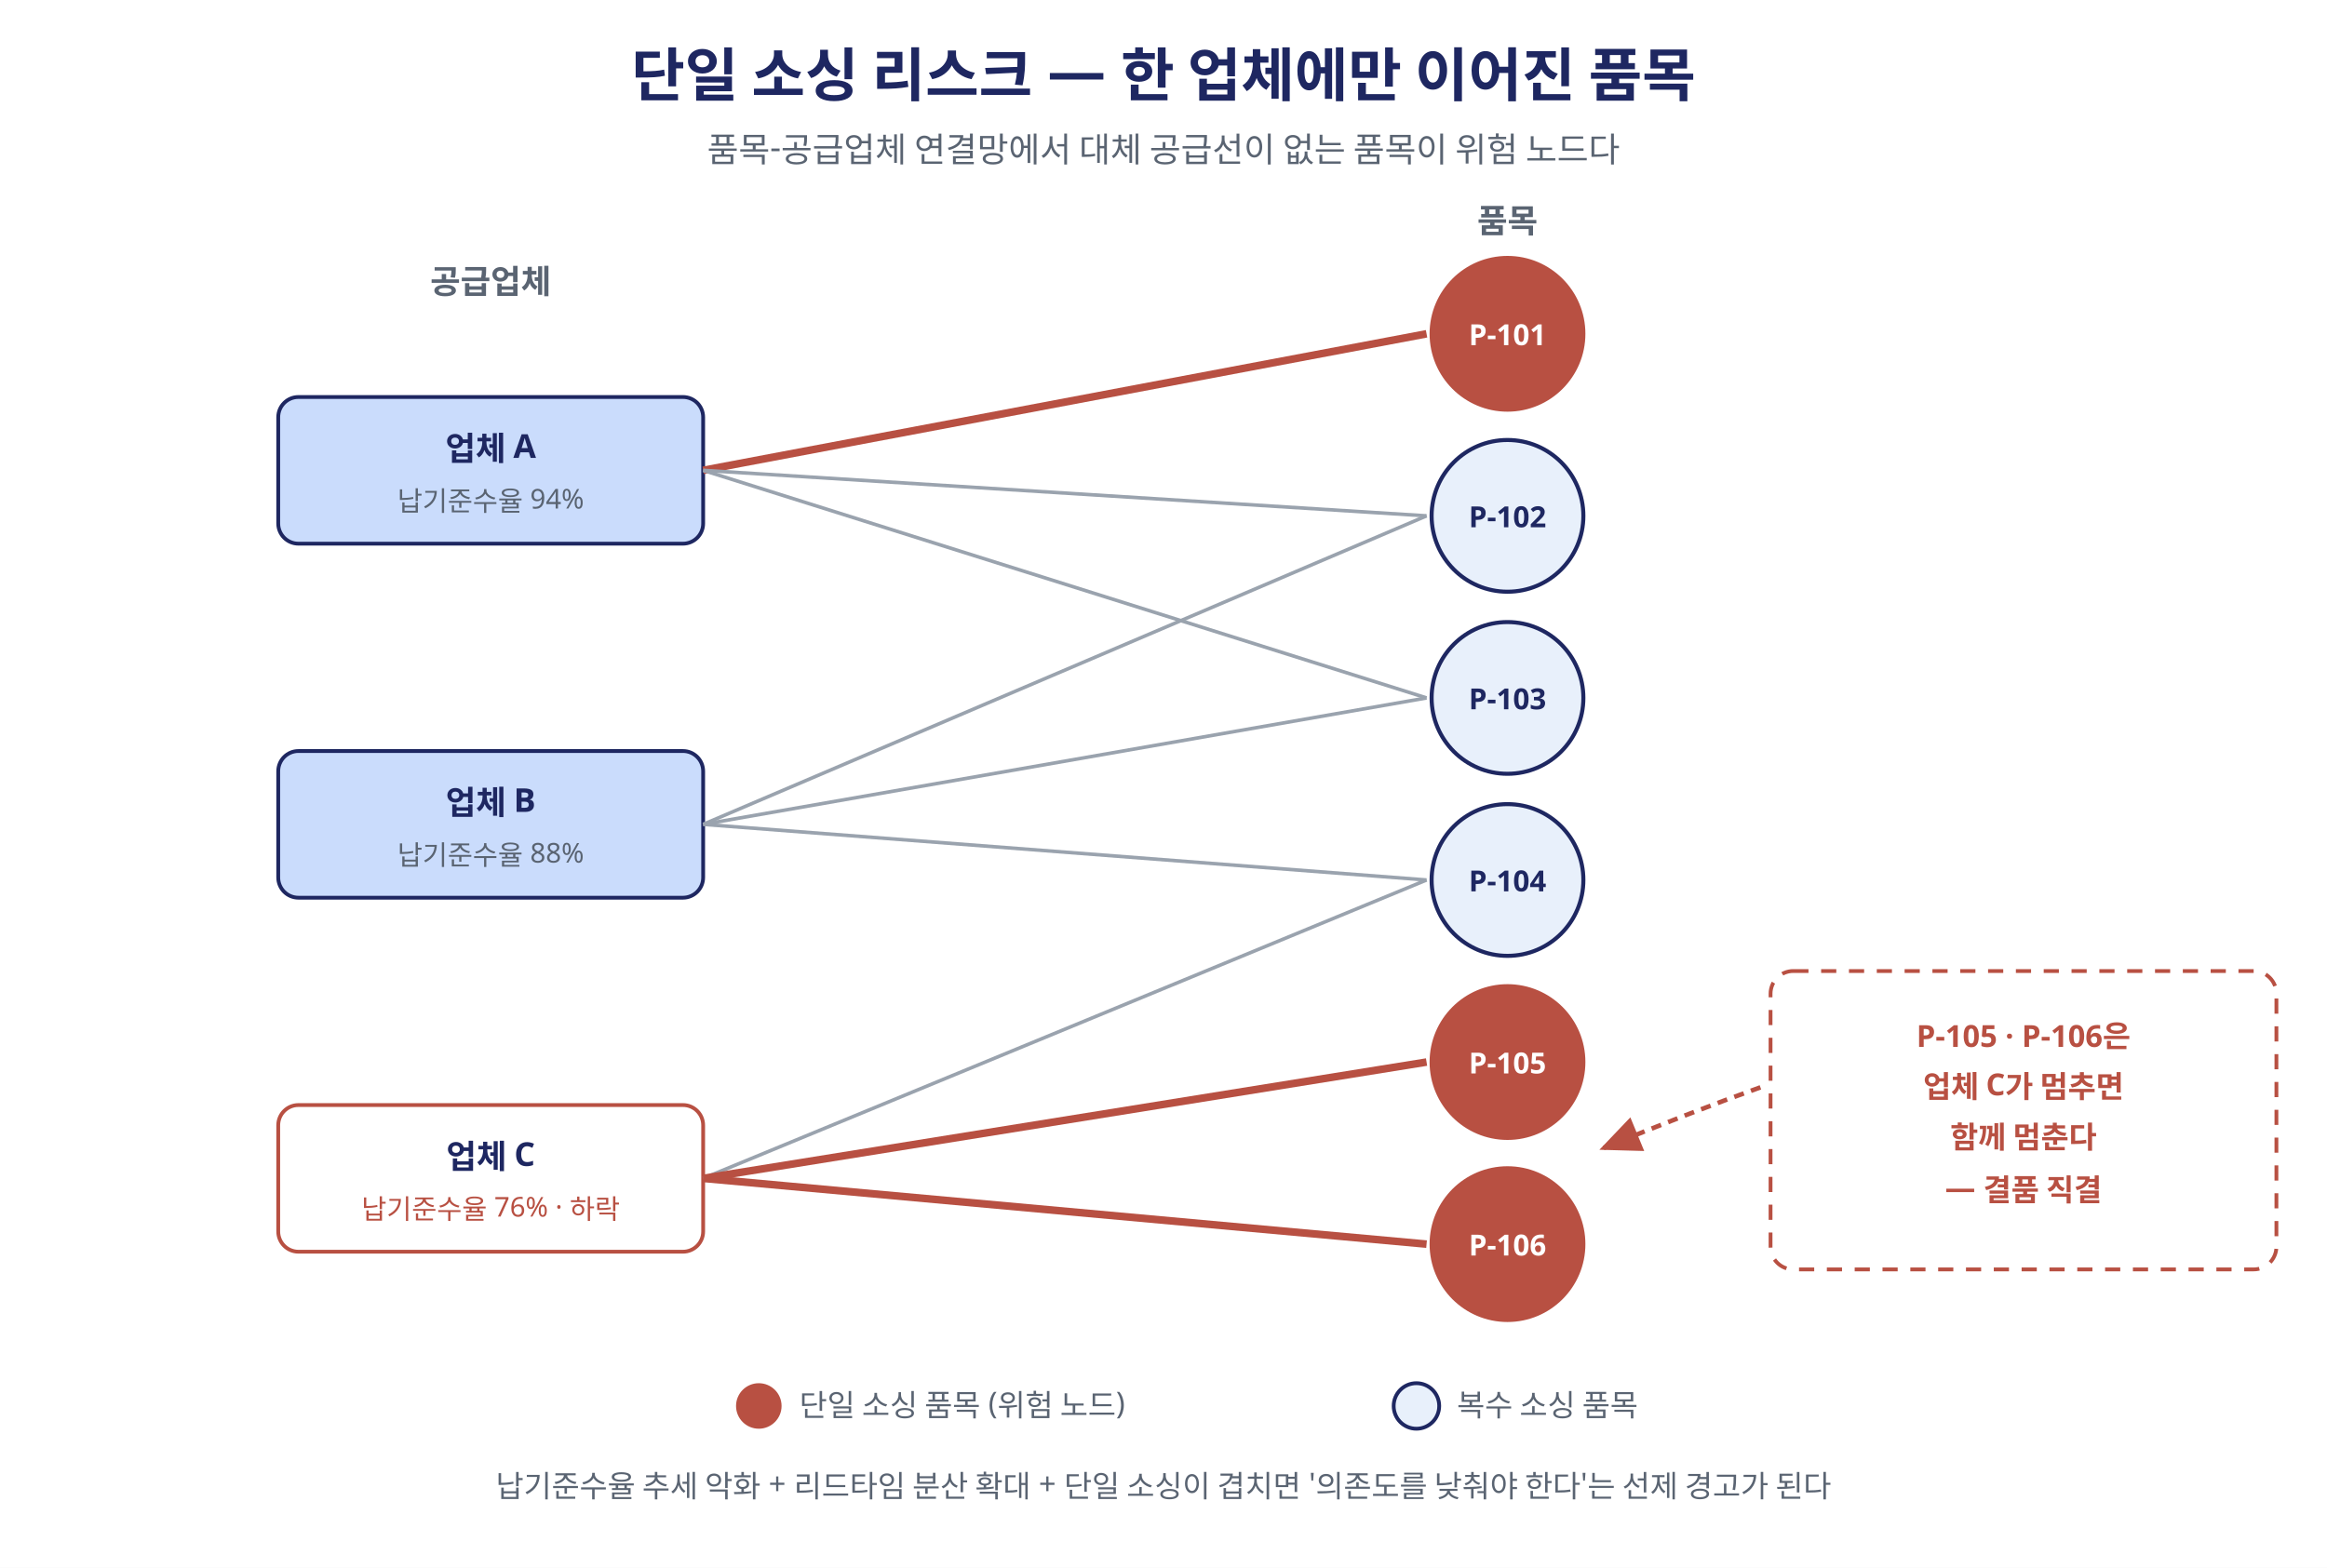
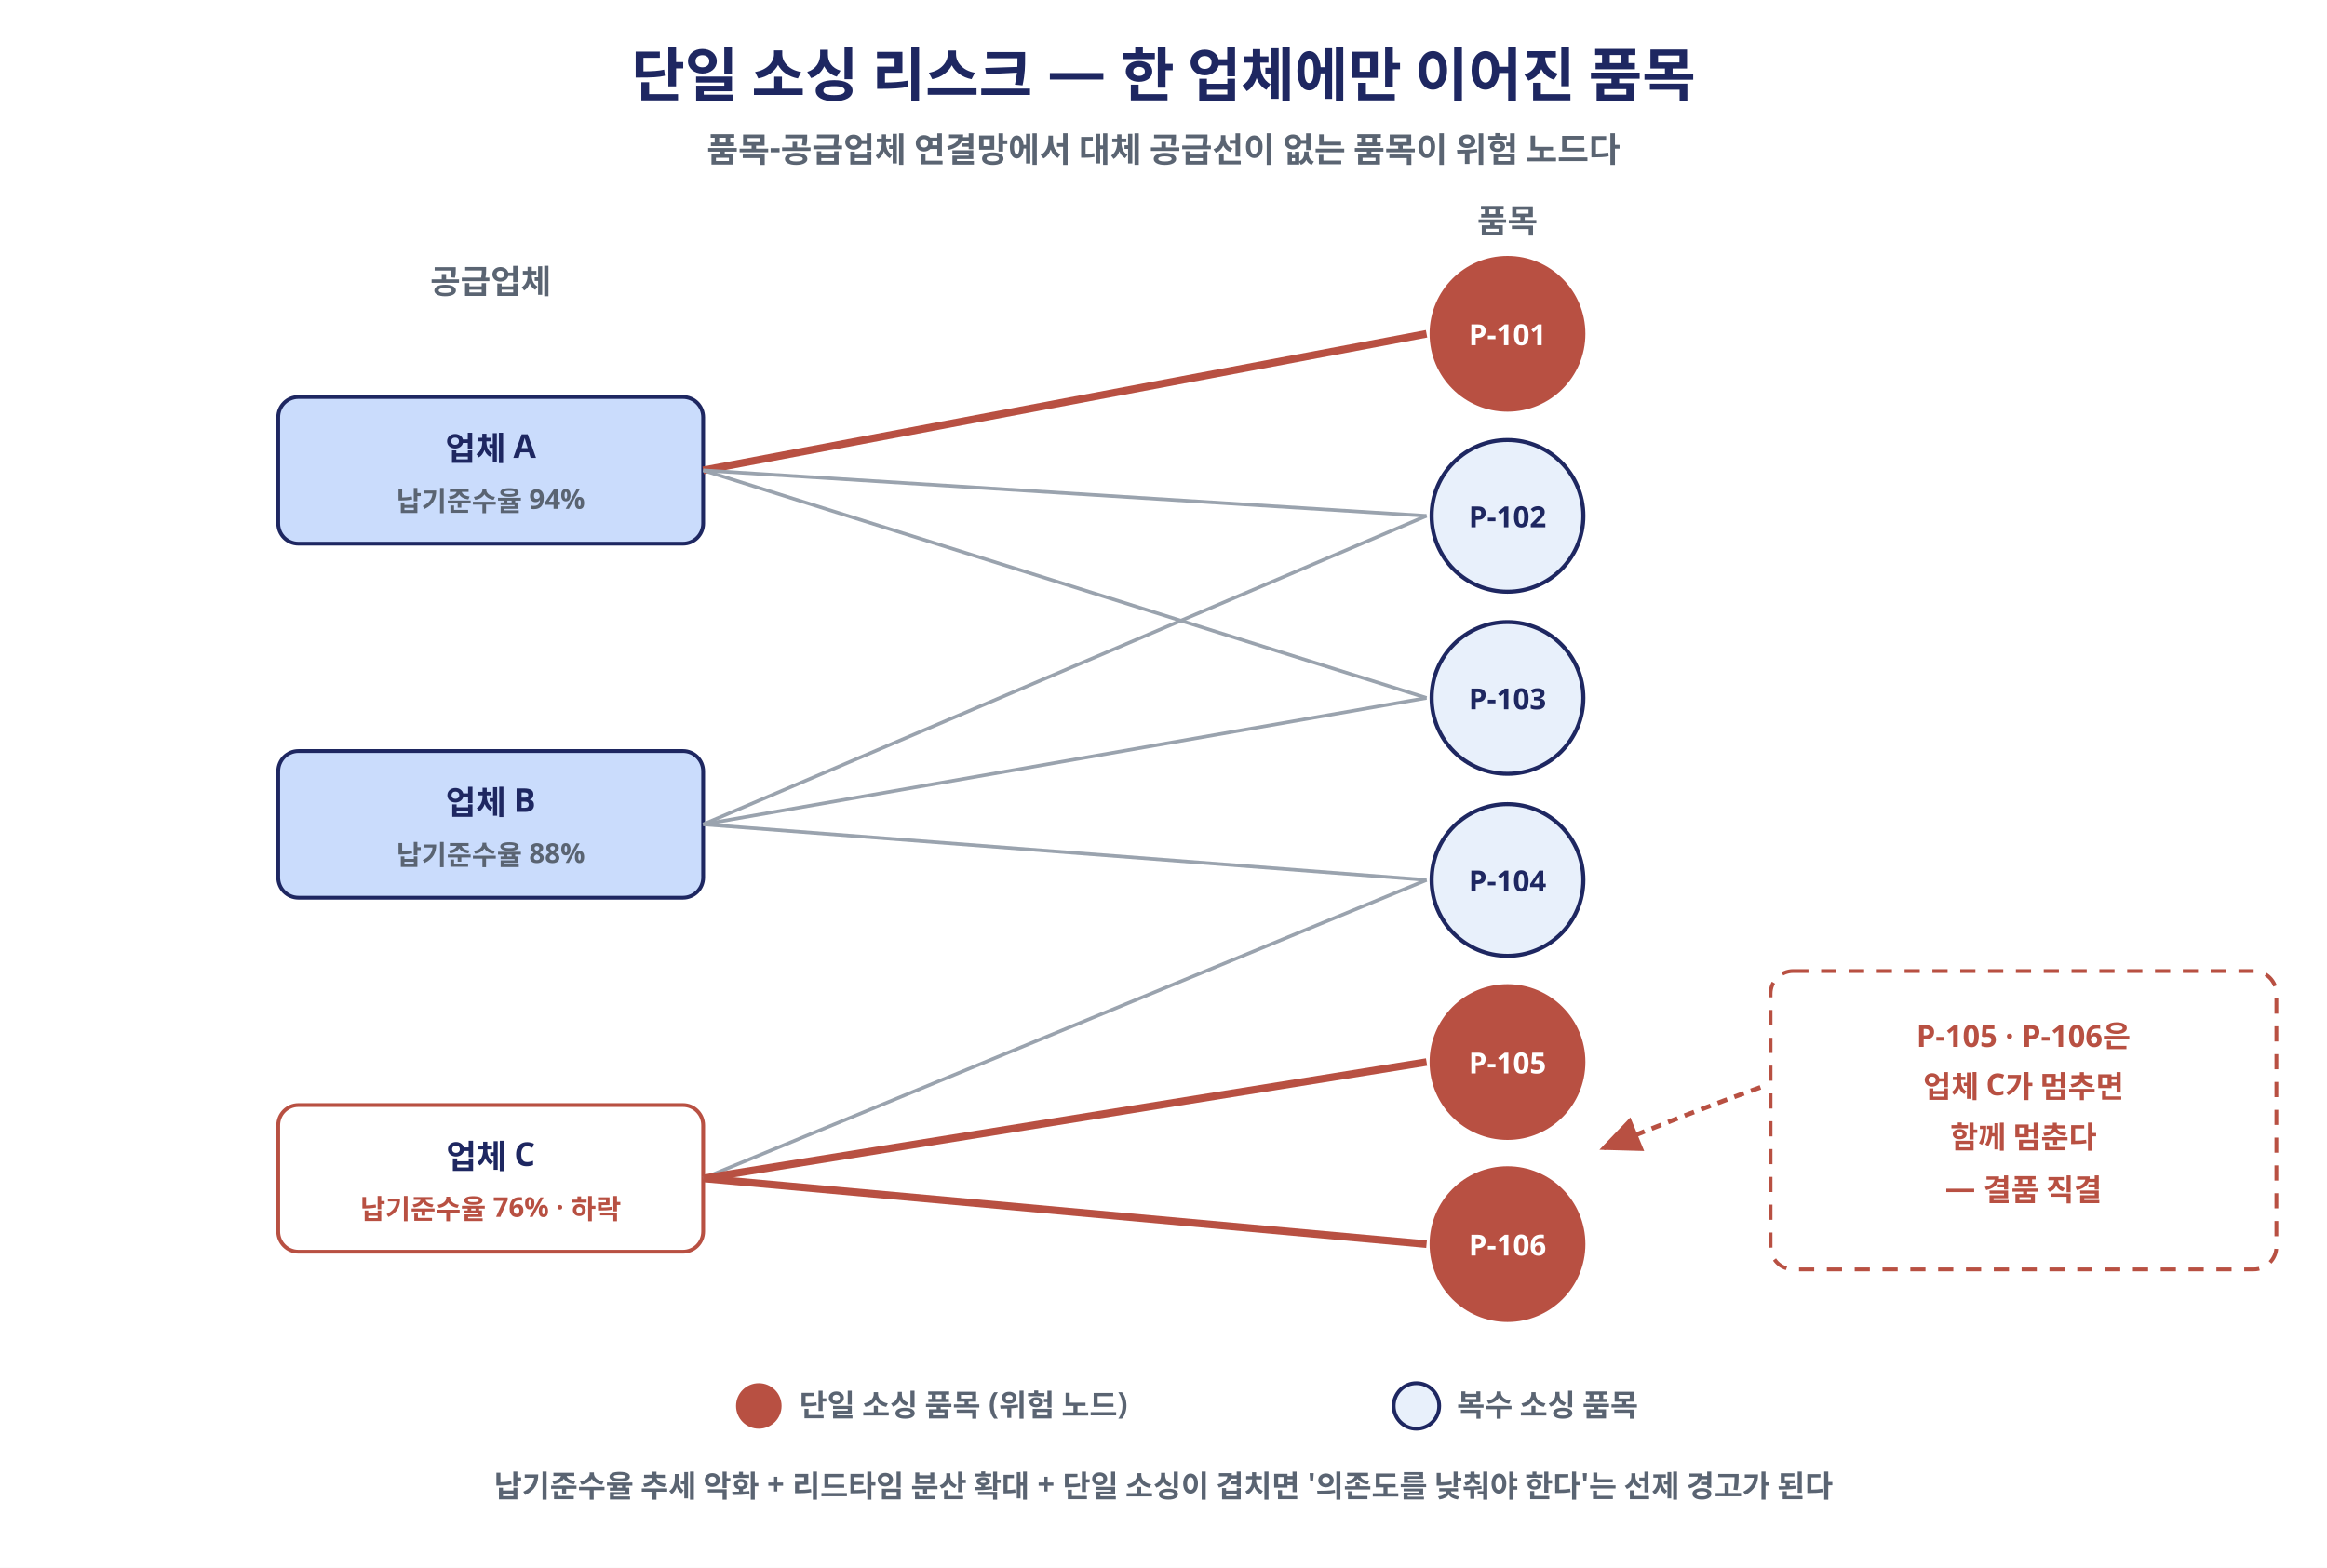
<svg xmlns="http://www.w3.org/2000/svg" width="920" height="620" viewBox="0 0 920 620">
  <rect width="920" height="620" fill="#FFFFFF" />
  <defs>
    <marker id="ah" markerWidth="10" markerHeight="8" refX="8" refY="4" orient="auto">
      <path d="M0,0 L9,4 L0,8 z" fill="#1E2761" />
    </marker>
    <marker id="ahT" markerWidth="10" markerHeight="8" refX="8" refY="4" orient="auto">
      <path d="M0,0 L9,4 L0,8 z" fill="#028090" />
    </marker>
    <marker id="ahA" markerWidth="10" markerHeight="8" refX="8" refY="4" orient="auto">
      <path d="M0,0 L9,4 L0,8 z" fill="#B85042" />
    </marker>
    <marker id="ahG" markerWidth="10" markerHeight="8" refX="8" refY="4" orient="auto">
      <path d="M0,0 L9,4 L0,8 z" fill="#5A6472" />
    </marker>
  </defs>
  <text x="460.0" y="38" font-family="NanumGothic" font-size="23" font-weight="bold" fill="#1E2761" text-anchor="middle">단일 소싱 리스크 — 한 업체에만 이어진 품목</text>
-   <text x="460.0" y="64" font-family="NanumGothic" font-size="13.5" font-weight="normal" fill="#5A6472" text-anchor="middle">품목-공급업체 연결망에서 대체 공급선이 없는 품목이 위험 노드다</text>
+   <text x="460.0" y="64" font-family="NanumGothic" font-size="13.5" font-weight="bold" fill="#5A6472" text-anchor="middle">품목-공급업체 연결망에서 대체 공급선이 없는 품목이 위험 노드다</text>
  <text x="194.0" y="116" font-family="NanumGothic" font-size="13" font-weight="bold" fill="#5A6472" text-anchor="middle">공급업체</text>
  <rect x="110" y="157.0" width="168" height="58" rx="8" fill="#CADCFC" stroke="#1E2761" stroke-width="1.5" />
  <text x="194.0" y="182" font-family="NanumGothic" font-size="13" font-weight="bold" fill="#1E2761" text-anchor="middle">업체 A</text>
-   <text x="194.0" y="202" font-family="NanumGothic" font-size="10.8" font-weight="normal" fill="#5A6472" text-anchor="middle">납기준수율 94%</text>
+   <text x="194.0" y="202" font-family="NanumGothic" font-size="10.8" font-weight="bold" fill="#5A6472" text-anchor="middle">납기준수율 94%</text>
  <rect x="110" y="297.0" width="168" height="58" rx="8" fill="#CADCFC" stroke="#1E2761" stroke-width="1.5" />
  <text x="194.0" y="322" font-family="NanumGothic" font-size="13" font-weight="bold" fill="#1E2761" text-anchor="middle">업체 B</text>
-   <text x="194.0" y="342" font-family="NanumGothic" font-size="10.8" font-weight="normal" fill="#5A6472" text-anchor="middle">납기준수율 88%</text>
+   <text x="194.0" y="342" font-family="NanumGothic" font-size="10.8" font-weight="bold" fill="#5A6472" text-anchor="middle">납기준수율 88%</text>
  <rect x="110" y="437.0" width="168" height="58" rx="8" fill="#FFFFFF" stroke="#B85042" stroke-width="1.5" />
  <text x="194.0" y="462" font-family="NanumGothic" font-size="13" font-weight="bold" fill="#1E2761" text-anchor="middle">업체 C</text>
-   <text x="194.0" y="482" font-family="NanumGothic" font-size="10.8" font-weight="normal" fill="#B85042" text-anchor="middle">납기준수율 76% · 하락</text>
+   <text x="194.0" y="482" font-family="NanumGothic" font-size="10.8" font-weight="bold" fill="#B85042" text-anchor="middle">납기준수율 76% · 하락</text>
  <text x="596" y="92" font-family="NanumGothic" font-size="13" font-weight="bold" fill="#5A6472" text-anchor="middle">품목</text>
  <line x1="278" y1="186" x2="564" y2="132" stroke="#B85042" stroke-width="3" />
  <line x1="278" y1="186" x2="564" y2="204" stroke="#9AA3AE" stroke-width="1.4" />
  <line x1="278" y1="186" x2="564" y2="276" stroke="#9AA3AE" stroke-width="1.4" />
  <line x1="278" y1="326" x2="564" y2="204" stroke="#9AA3AE" stroke-width="1.4" />
  <line x1="278" y1="326" x2="564" y2="276" stroke="#9AA3AE" stroke-width="1.4" />
  <line x1="278" y1="326" x2="564" y2="348" stroke="#9AA3AE" stroke-width="1.4" />
  <line x1="278" y1="466" x2="564" y2="348" stroke="#9AA3AE" stroke-width="1.4" />
  <line x1="278" y1="466" x2="564" y2="420" stroke="#B85042" stroke-width="3" />
  <line x1="278" y1="466" x2="564" y2="492" stroke="#B85042" stroke-width="3" />
  <circle cx="596" cy="132" r="30" fill="#B85042" stroke="#B85042" stroke-width="1.6" />
  <text x="596" y="136.5" font-family="NanumGothic" font-size="11.5" font-weight="bold" fill="#FFFFFF" text-anchor="middle">P-101</text>
  <circle cx="596" cy="204" r="30" fill="#E8F0FB" stroke="#1E2761" stroke-width="1.6" />
  <text x="596" y="208.5" font-family="NanumGothic" font-size="11.5" font-weight="bold" fill="#1E2761" text-anchor="middle">P-102</text>
  <circle cx="596" cy="276" r="30" fill="#E8F0FB" stroke="#1E2761" stroke-width="1.6" />
  <text x="596" y="280.5" font-family="NanumGothic" font-size="11.5" font-weight="bold" fill="#1E2761" text-anchor="middle">P-103</text>
  <circle cx="596" cy="348" r="30" fill="#E8F0FB" stroke="#1E2761" stroke-width="1.6" />
  <text x="596" y="352.5" font-family="NanumGothic" font-size="11.5" font-weight="bold" fill="#1E2761" text-anchor="middle">P-104</text>
  <circle cx="596" cy="420" r="30" fill="#B85042" stroke="#B85042" stroke-width="1.6" />
  <text x="596" y="424.5" font-family="NanumGothic" font-size="11.5" font-weight="bold" fill="#FFFFFF" text-anchor="middle">P-105</text>
  <circle cx="596" cy="492" r="30" fill="#B85042" stroke="#B85042" stroke-width="1.6" />
  <text x="596" y="496.5" font-family="NanumGothic" font-size="11.5" font-weight="bold" fill="#FFFFFF" text-anchor="middle">P-106</text>
  <rect x="700" y="384" width="200" height="118" rx="9" fill="#FFFFFF" stroke="#B85042" stroke-width="1.5" stroke-dasharray="6,5" />
  <text x="800" y="414" font-family="NanumGothic" font-size="12" font-weight="bold" fill="#B85042" text-anchor="middle">P-105 · P-106은</text>
  <text x="800" y="434" font-family="NanumGothic" font-size="12" font-weight="bold" fill="#B85042" text-anchor="middle">업체 C가 멈추면</text>
  <text x="800" y="454" font-family="NanumGothic" font-size="12" font-weight="bold" fill="#B85042" text-anchor="middle">함께 멈춘다</text>
  <text x="800" y="474" font-family="NanumGothic" font-size="12" font-weight="bold" fill="#B85042" text-anchor="middle">— 결품 직결</text>
  <path d="M696,430 Q668,440 634,454" fill="none" stroke="#B85042" stroke-width="1.8" marker-end="url(#ahA)" stroke-dasharray="4,3" />
  <circle cx="300" cy="556" r="9" fill="#B85042" />
-   <text x="316" y="560" font-family="NanumGothic" font-size="12" font-weight="normal" fill="#5A6472" text-anchor="start">단일 소싱 품목 (위험 노드)</text>
+   <text x="316" y="560" font-family="NanumGothic" font-size="12" font-weight="bold" fill="#5A6472" text-anchor="start">단일 소싱 품목 (위험 노드)</text>
  <circle cx="560" cy="556" r="9" fill="#E8F0FB" stroke="#1E2761" stroke-width="1.5" />
-   <text x="576" y="560" font-family="NanumGothic" font-size="12" font-weight="normal" fill="#5A6472" text-anchor="start">복수 소싱 품목</text>
-   <text x="460.0" y="592" font-family="NanumGothic" font-size="12" font-weight="normal" fill="#5A6472" text-anchor="middle">납기준수율 추세 악화 + 리드타임 분산 확대 + 단일 소싱이 겹치면 '의존도를 낮춰야 한다'는 선제 경고가 된다</text>
+   <text x="576" y="560" font-family="NanumGothic" font-size="12" font-weight="bold" fill="#5A6472" text-anchor="start">복수 소싱 품목</text>
+   <text x="460.0" y="592" font-family="NanumGothic" font-size="12" font-weight="bold" fill="#5A6472" text-anchor="middle">납기준수율 추세 악화 + 리드타임 분산 확대 + 단일 소싱이 겹치면 '의존도를 낮춰야 한다'는 선제 경고가 된다</text>
</svg>
